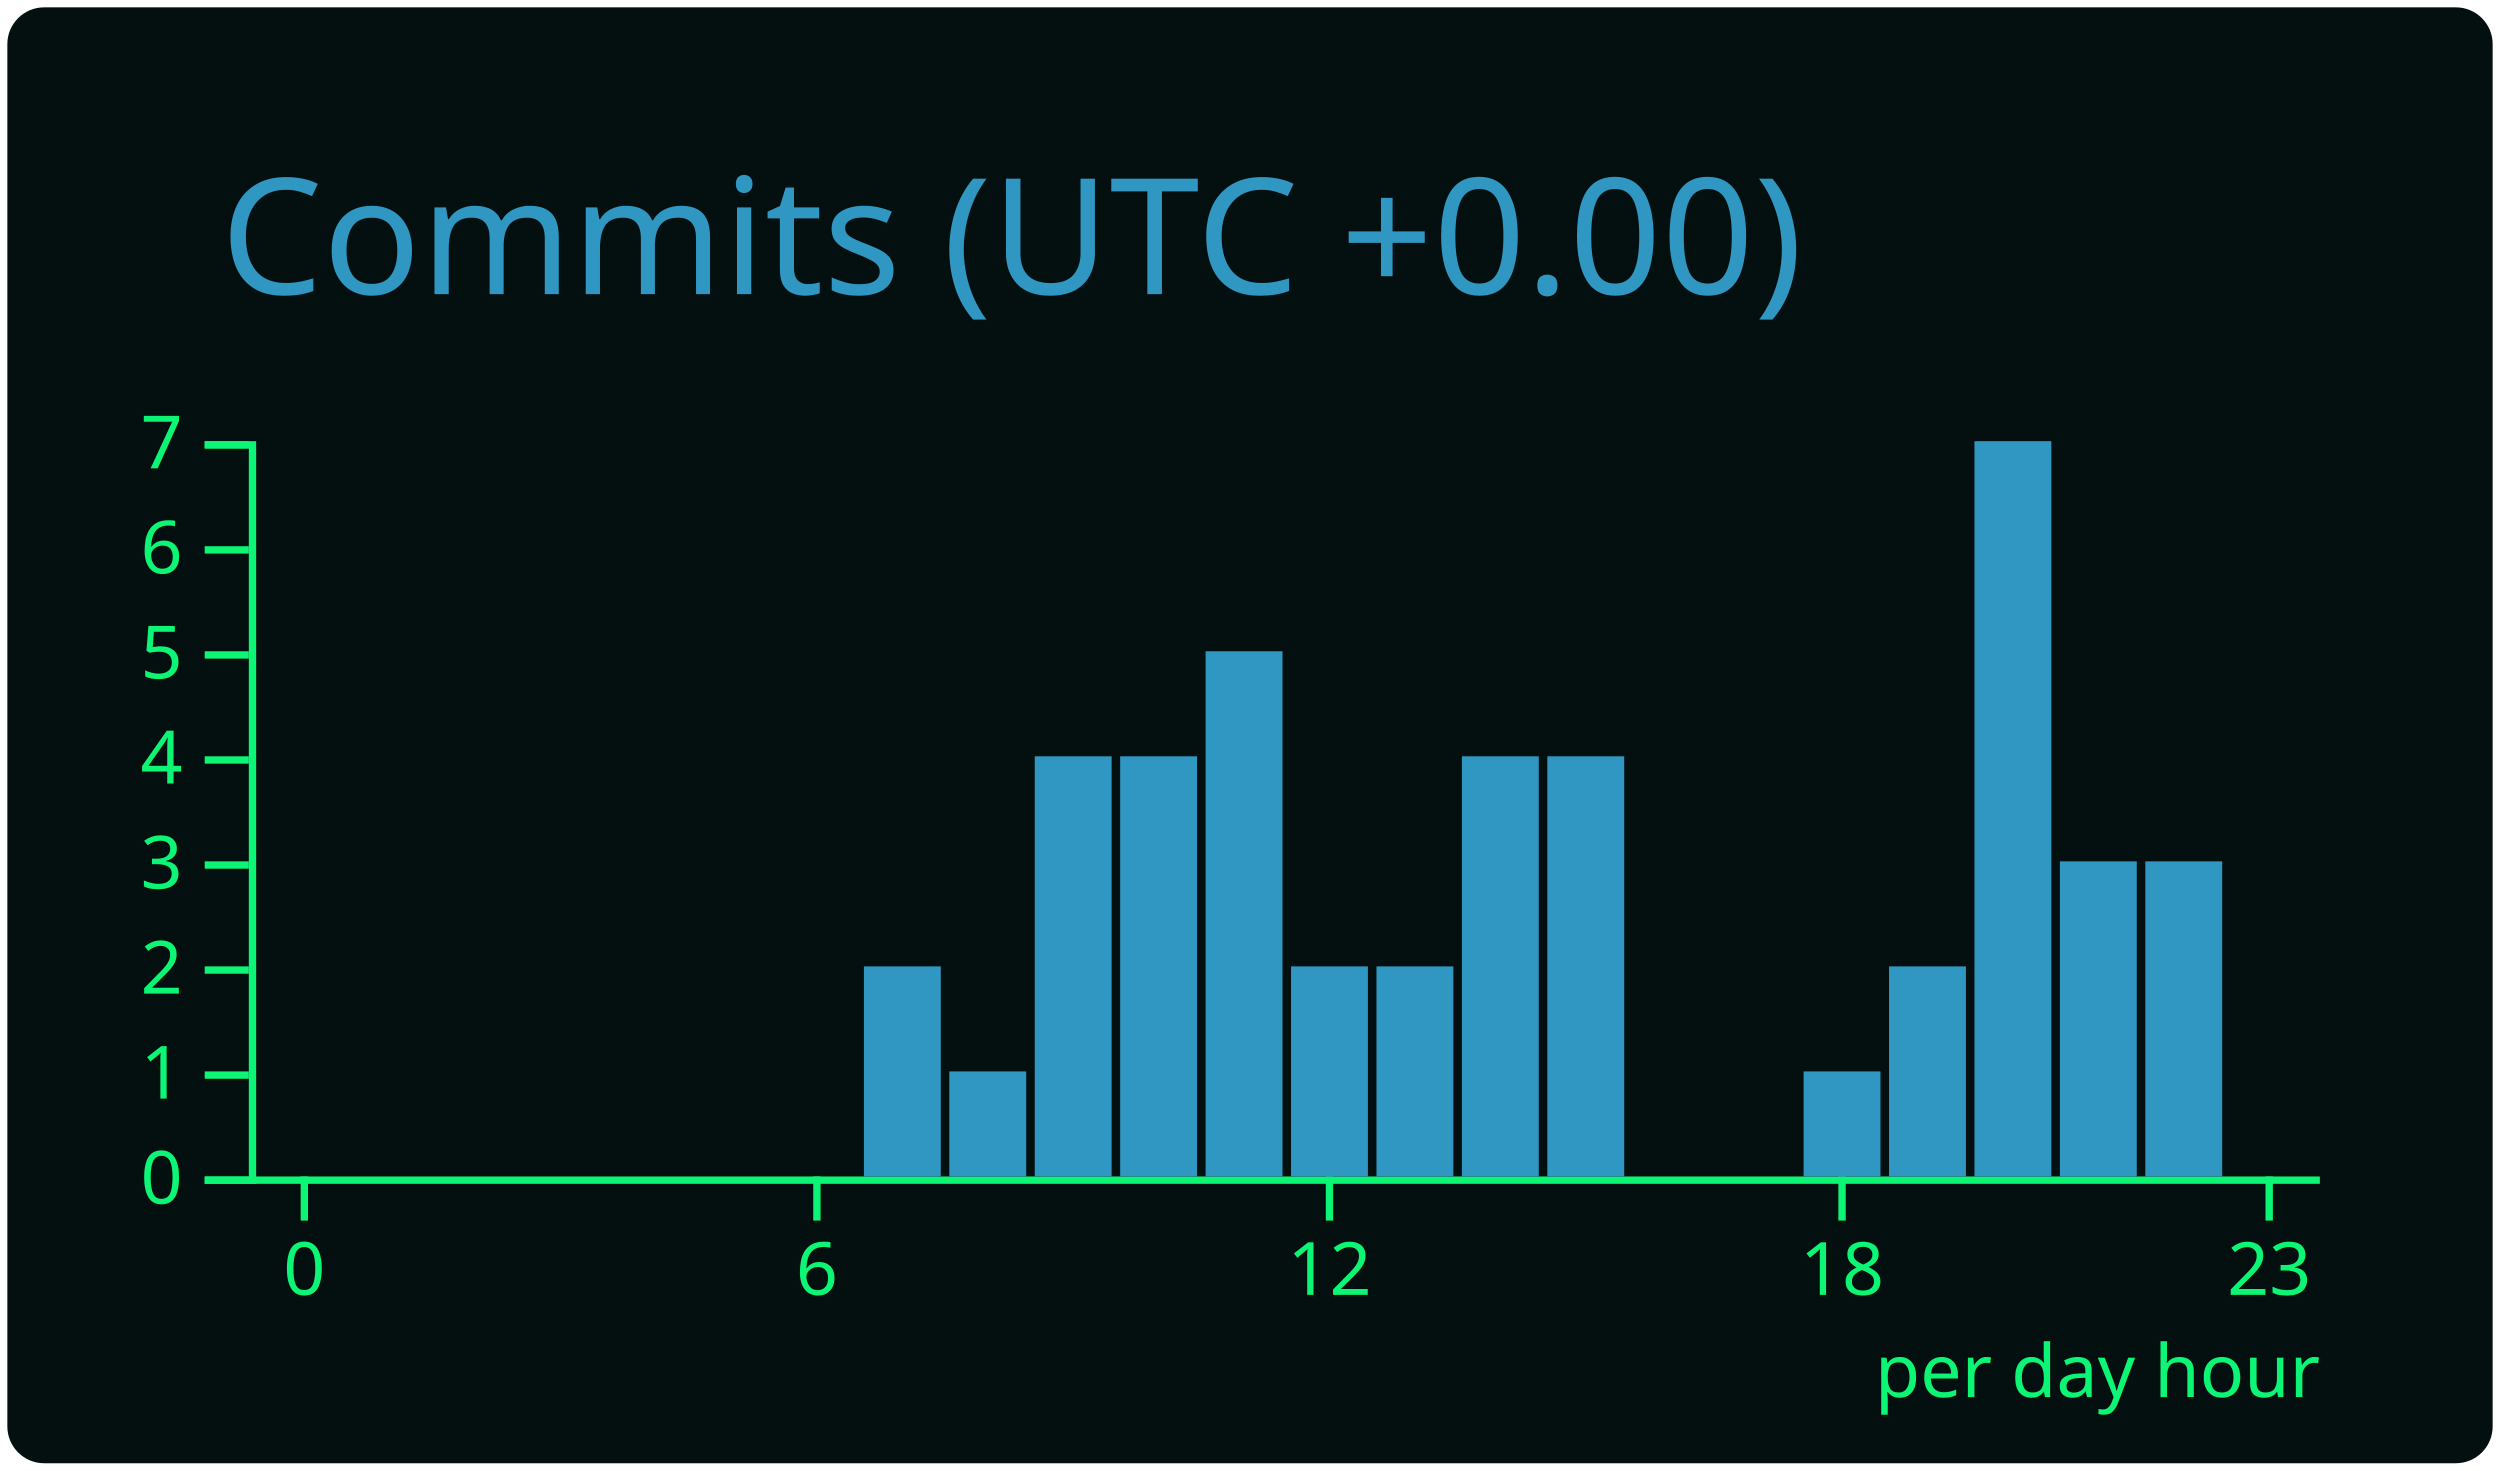
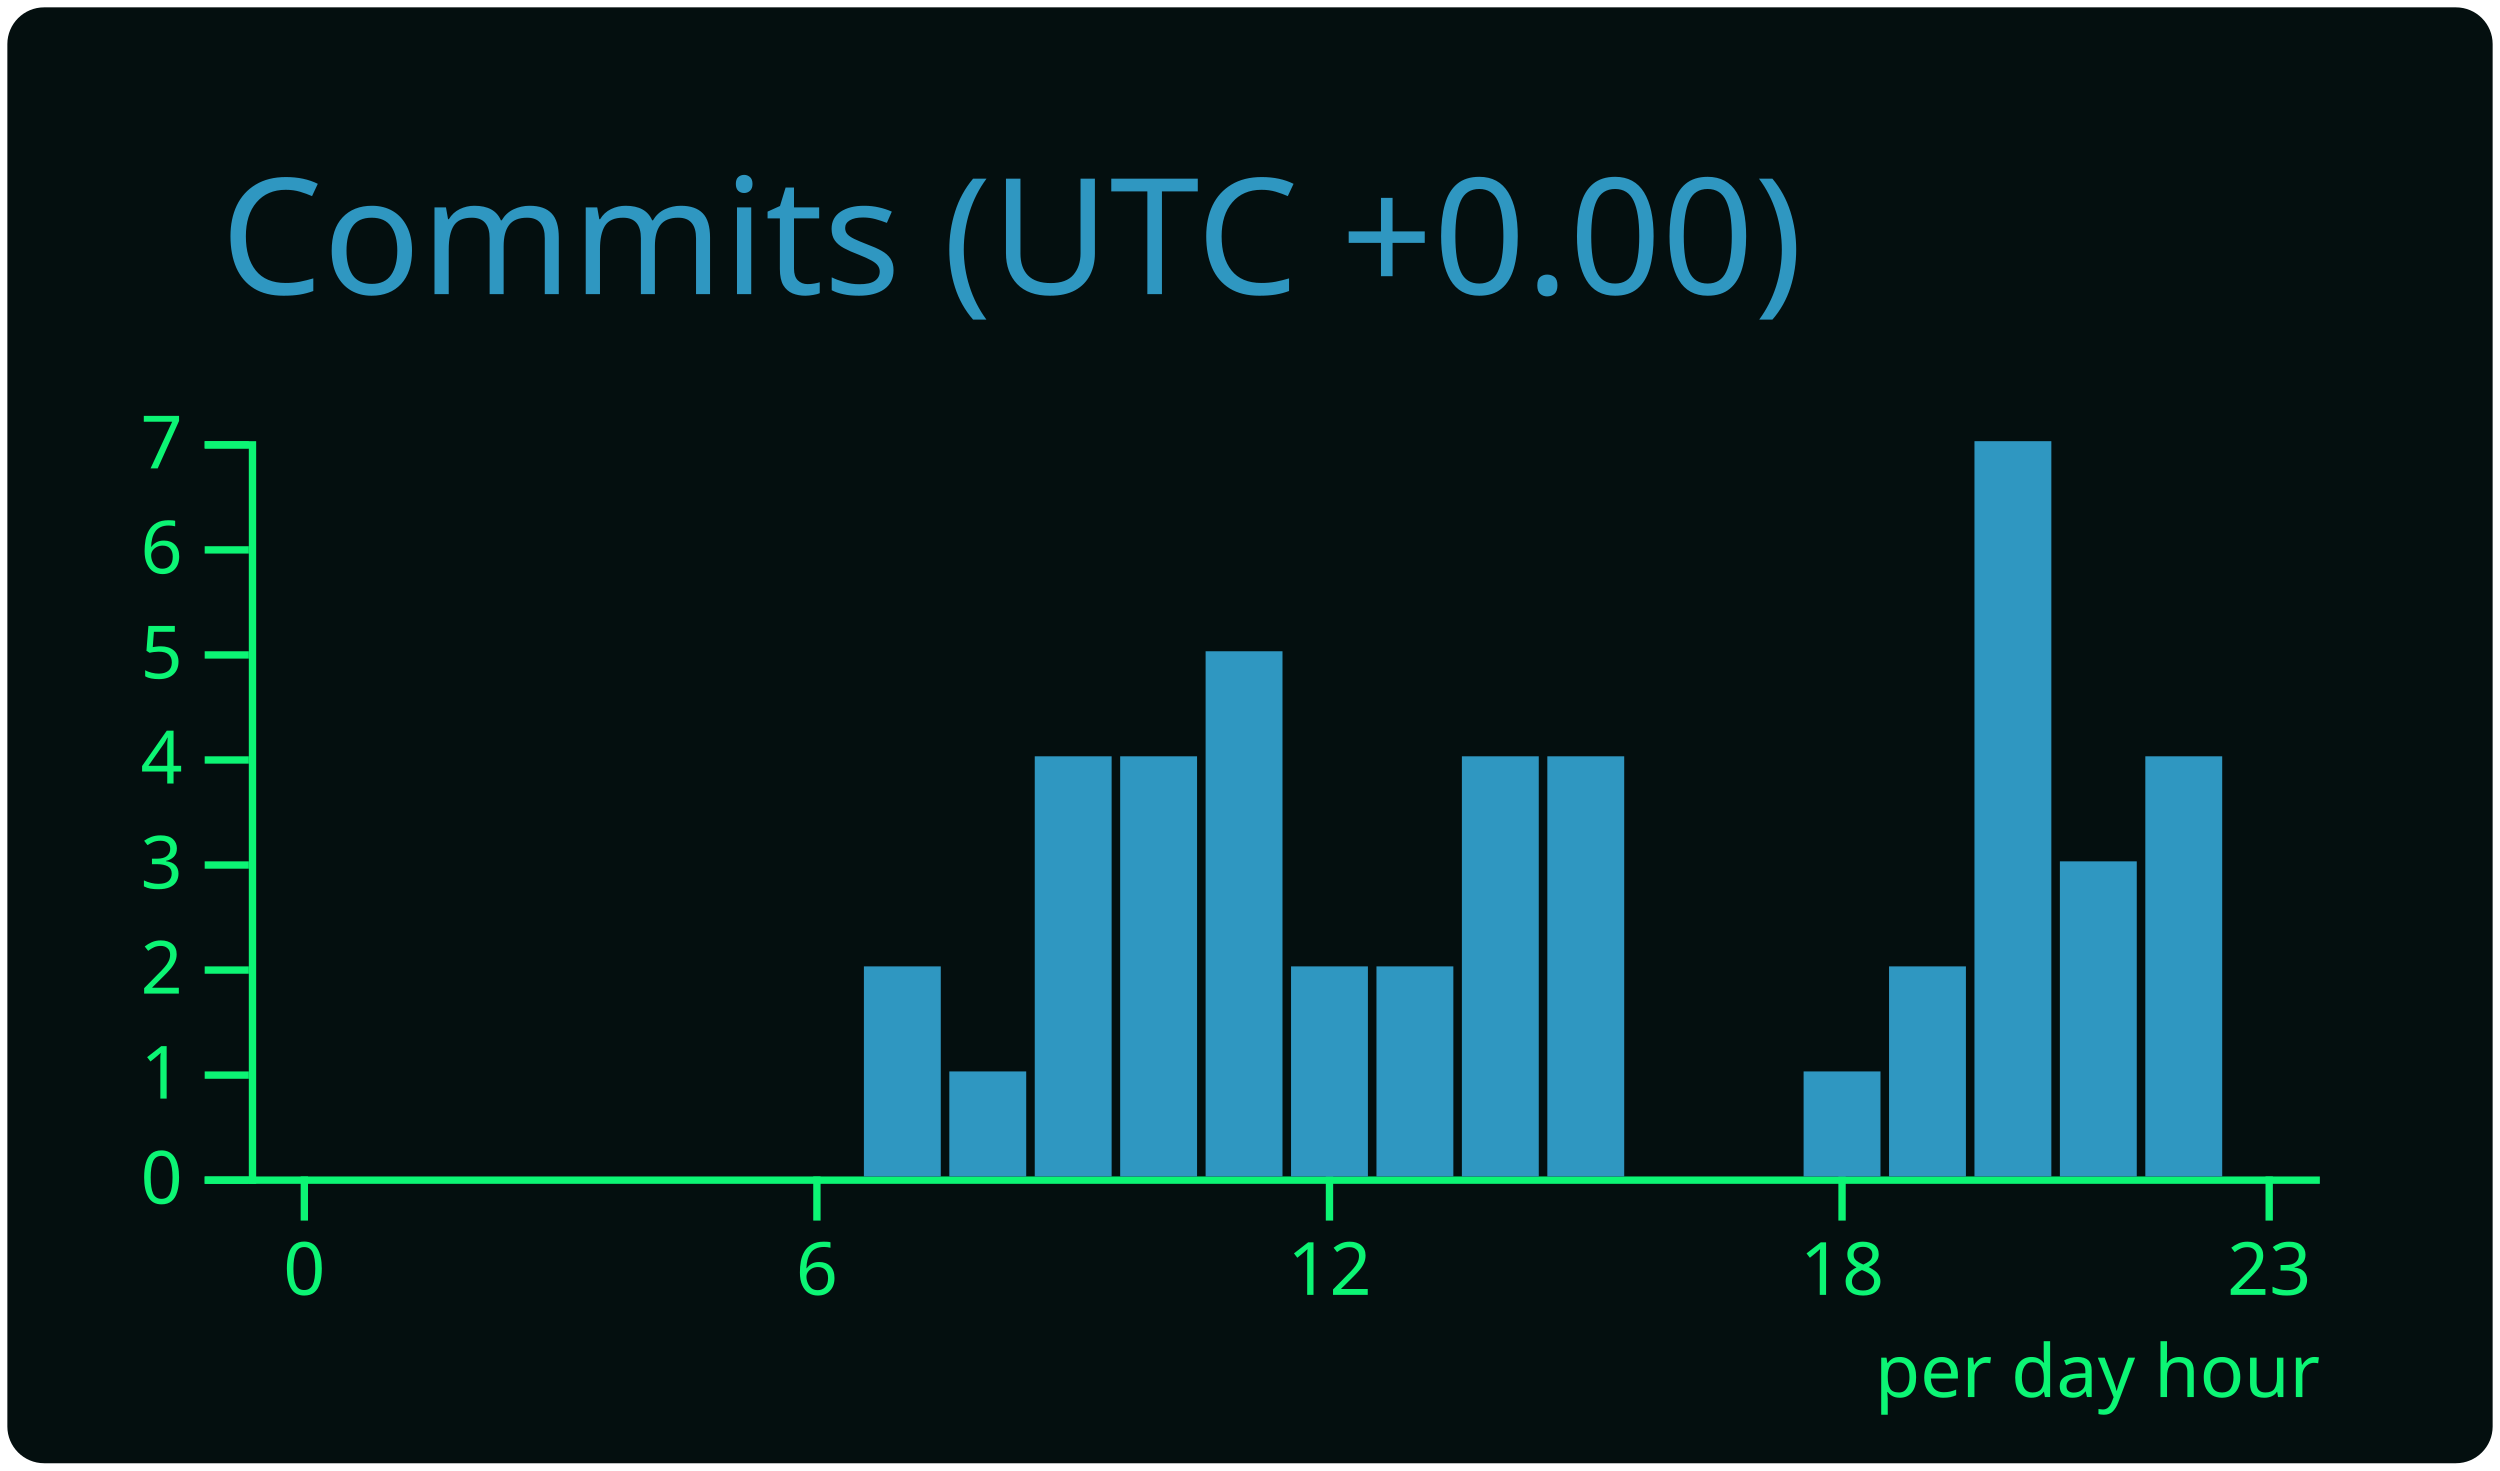
<svg xmlns="http://www.w3.org/2000/svg" width="340" height="200" viewBox="0 0 340 200">
  <style>* {
          font-family: 'Segoe UI', Ubuntu, "Helvetica Neue", Sans-Serif
        }</style>
  <rect x="1" y="1" rx="5" ry="5" height="99%" width="99.412%" stroke="#000000" stroke-width="1" fill="#040f0f" stroke-opacity="0" />
  <text x="30" y="40" style="font-size: 22px; fill: #2f97c1;">Commits (UTC +0.00)</text>
  <g transform="translate(0,40)">
    <g color="#2f97c1" transform="translate(35,20)">
      <g color="#0cf574" transform="translate(0,100)" fill="none" font-size="10" font-family="sans-serif" text-anchor="middle">
        <path class="domain" stroke="currentColor" d="M-1.162,0.5H280.5" />
        <g class="tick" opacity="1" transform="translate(6.390041,0)">
          <line stroke="currentColor" y2="6" />
          <text fill="currentColor" y="9" dy="0.71em">0</text>
        </g>
        <g class="tick" opacity="1" transform="translate(76.09959,0)">
          <line stroke="currentColor" y2="6" />
          <text fill="currentColor" y="9" dy="0.71em">6</text>
        </g>
        <g class="tick" opacity="1" transform="translate(145.8091,0)">
          <line stroke="currentColor" y2="6" />
          <text fill="currentColor" y="9" dy="0.71em">12</text>
        </g>
        <g class="tick" opacity="1" transform="translate(215.5187,0)">
          <line stroke="currentColor" y2="6" />
          <text fill="currentColor" y="9" dy="0.71em">18</text>
        </g>
        <g class="tick" opacity="1" transform="translate(273.61,0)">
          <line stroke="currentColor" y2="6" />
          <text fill="currentColor" y="9" dy="0.71em">23</text>
        </g>
      </g>
      <g color="#0cf574" transform="translate(-1.161826,0)" fill="none" font-size="10" font-family="sans-serif" text-anchor="end">
        <path class="domain" stroke="currentColor" d="M-6,100.5H0.5V0.5H-6" />
        <g class="tick" opacity="1" transform="translate(0,100.5)">
          <line stroke="currentColor" x2="-6" />
          <text fill="currentColor" x="-9" dy="0.32em">0</text>
        </g>
        <g class="tick" opacity="1" transform="translate(0,86.21429)">
          <line stroke="currentColor" x2="-6" />
          <text fill="currentColor" x="-9" dy="0.32em">1</text>
        </g>
        <g class="tick" opacity="1" transform="translate(0,71.92857)">
          <line stroke="currentColor" x2="-6" />
          <text fill="currentColor" x="-9" dy="0.32em">2</text>
        </g>
        <g class="tick" opacity="1" transform="translate(0,57.64286)">
          <line stroke="currentColor" x2="-6" />
          <text fill="currentColor" x="-9" dy="0.32em">3</text>
        </g>
        <g class="tick" opacity="1" transform="translate(0,43.35714)">
          <line stroke="currentColor" x2="-6" />
          <text fill="currentColor" x="-9" dy="0.32em">4</text>
        </g>
        <g class="tick" opacity="1" transform="translate(0,29.07143)">
          <line stroke="currentColor" x2="-6" />
          <text fill="currentColor" x="-9" dy="0.32em">5</text>
        </g>
        <g class="tick" opacity="1" transform="translate(0,14.78571)">
          <line stroke="currentColor" x2="-6" />
          <text fill="currentColor" x="-9" dy="0.32em">6</text>
        </g>
        <g class="tick" opacity="1" transform="translate(0,0.5)">
          <line stroke="currentColor" x2="-6" />
          <text fill="currentColor" x="-9" dy="0.32em">7</text>
        </g>
      </g>
      <rect class="bar" fill="#2f97c1" x="1.162" y="100" width="10.456" height="0" />
      <rect class="bar" fill="#2f97c1" x="12.78" y="100" width="10.456" height="0" />
      <rect class="bar" fill="#2f97c1" x="24.398" y="100" width="10.456" height="0" />
      <rect class="bar" fill="#2f97c1" x="36.017" y="100" width="10.456" height="0" />
      <rect class="bar" fill="#2f97c1" x="47.635" y="100" width="10.456" height="0" />
      <rect class="bar" fill="#2f97c1" x="59.253" y="100" width="10.456" height="0" />
      <rect class="bar" fill="#2f97c1" x="70.871" y="100" width="10.456" height="0" />
      <rect class="bar" fill="#2f97c1" x="82.49" y="71.429" width="10.456" height="28.571" />
      <rect class="bar" fill="#2f97c1" x="94.108" y="85.714" width="10.456" height="14.286" />
      <rect class="bar" fill="#2f97c1" x="105.726" y="42.857" width="10.456" height="57.143" />
      <rect class="bar" fill="#2f97c1" x="117.344" y="42.857" width="10.456" height="57.143" />
      <rect class="bar" fill="#2f97c1" x="128.963" y="28.571" width="10.456" height="71.429" />
      <rect class="bar" fill="#2f97c1" x="140.581" y="71.429" width="10.456" height="28.571" />
      <rect class="bar" fill="#2f97c1" x="152.199" y="71.429" width="10.456" height="28.571" />
      <rect class="bar" fill="#2f97c1" x="163.817" y="42.857" width="10.456" height="57.143" />
      <rect class="bar" fill="#2f97c1" x="175.436" y="42.857" width="10.456" height="57.143" />
      <rect class="bar" fill="#2f97c1" x="187.054" y="100" width="10.456" height="0" />
      <rect class="bar" fill="#2f97c1" x="198.672" y="100" width="10.456" height="0" />
      <rect class="bar" fill="#2f97c1" x="210.29" y="85.714" width="10.456" height="14.286" />
      <rect class="bar" fill="#2f97c1" x="221.909" y="71.429" width="10.456" height="28.571" />
      <rect class="bar" fill="#2f97c1" x="233.527" y="0" width="10.456" height="100" />
      <rect class="bar" fill="#2f97c1" x="245.145" y="57.143" width="10.456" height="42.857" />
-       <rect class="bar" fill="#2f97c1" x="256.763" y="57.143" width="10.456" height="42.857" />
+       <rect class="bar" fill="#2f97c1" x="256.763" y="42.857" width="10.456" height="57.143" />
      <rect class="bar" fill="#2f97c1" x="268.382" y="100" width="10.456" height="0" />
      <g>
        <text y="130" x="220" style="fill: #0cf574; font-size: 10px;">per day hour</text>
      </g>
    </g>
  </g>
</svg>
